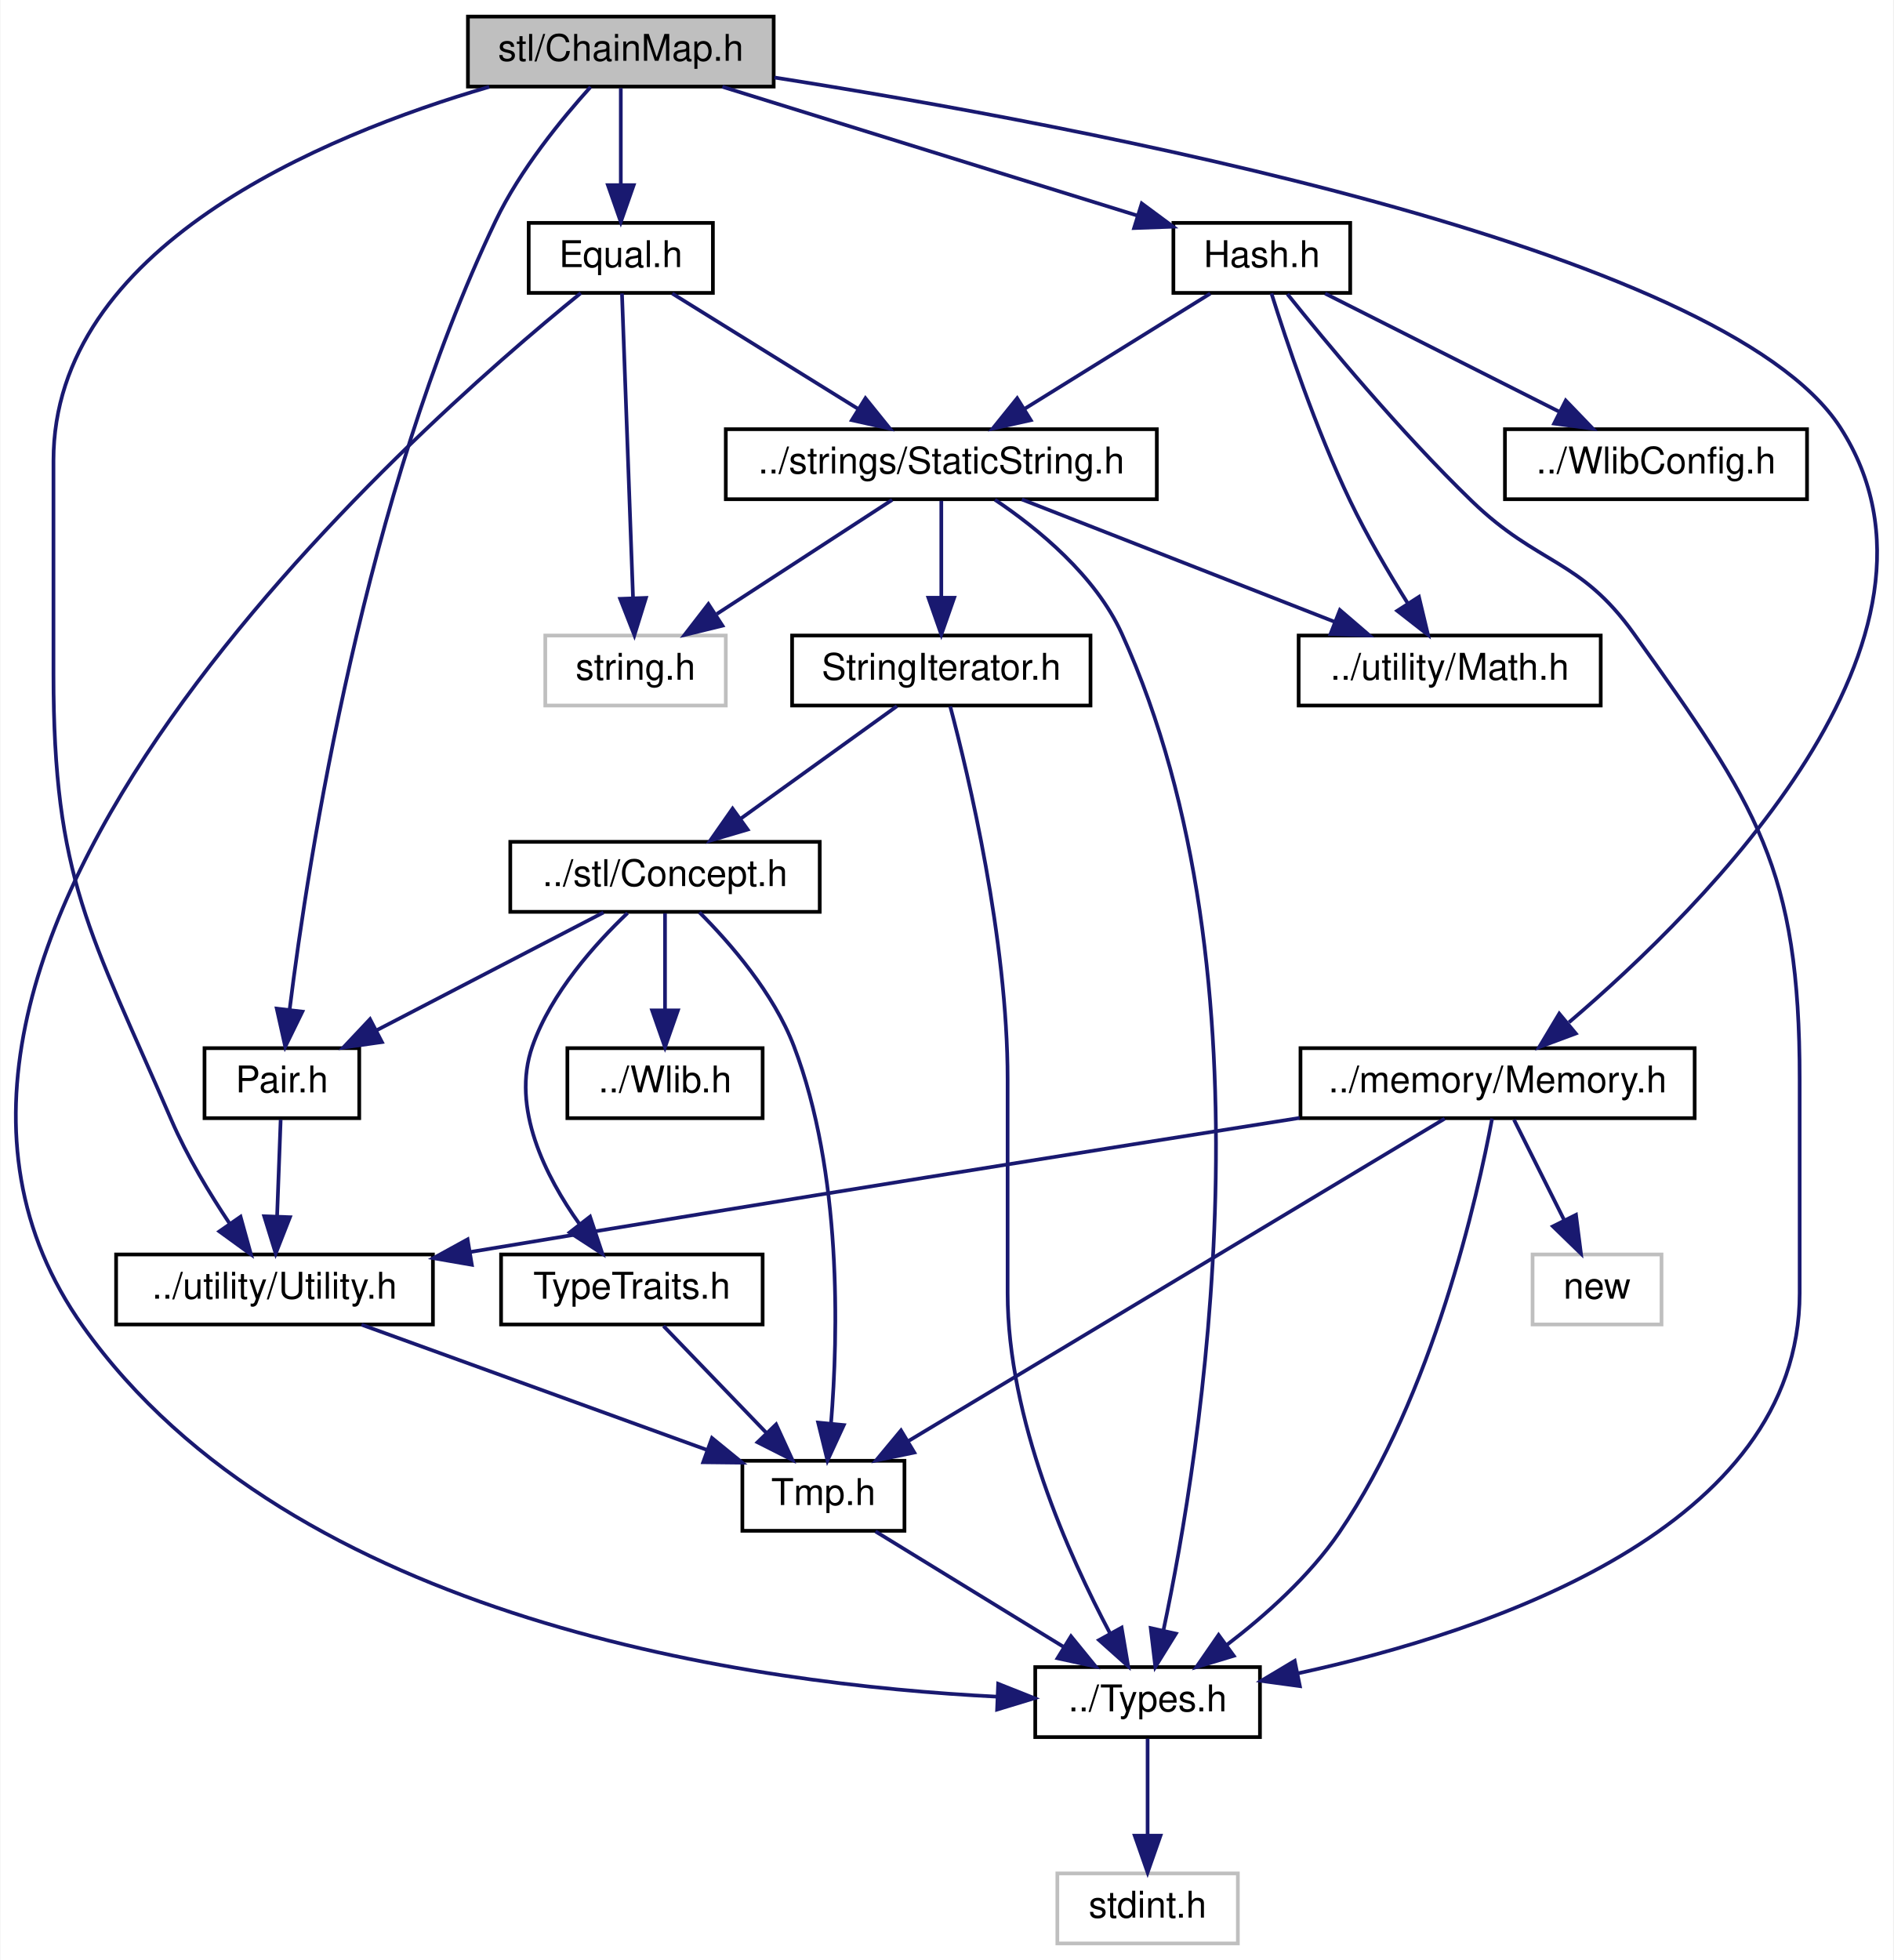
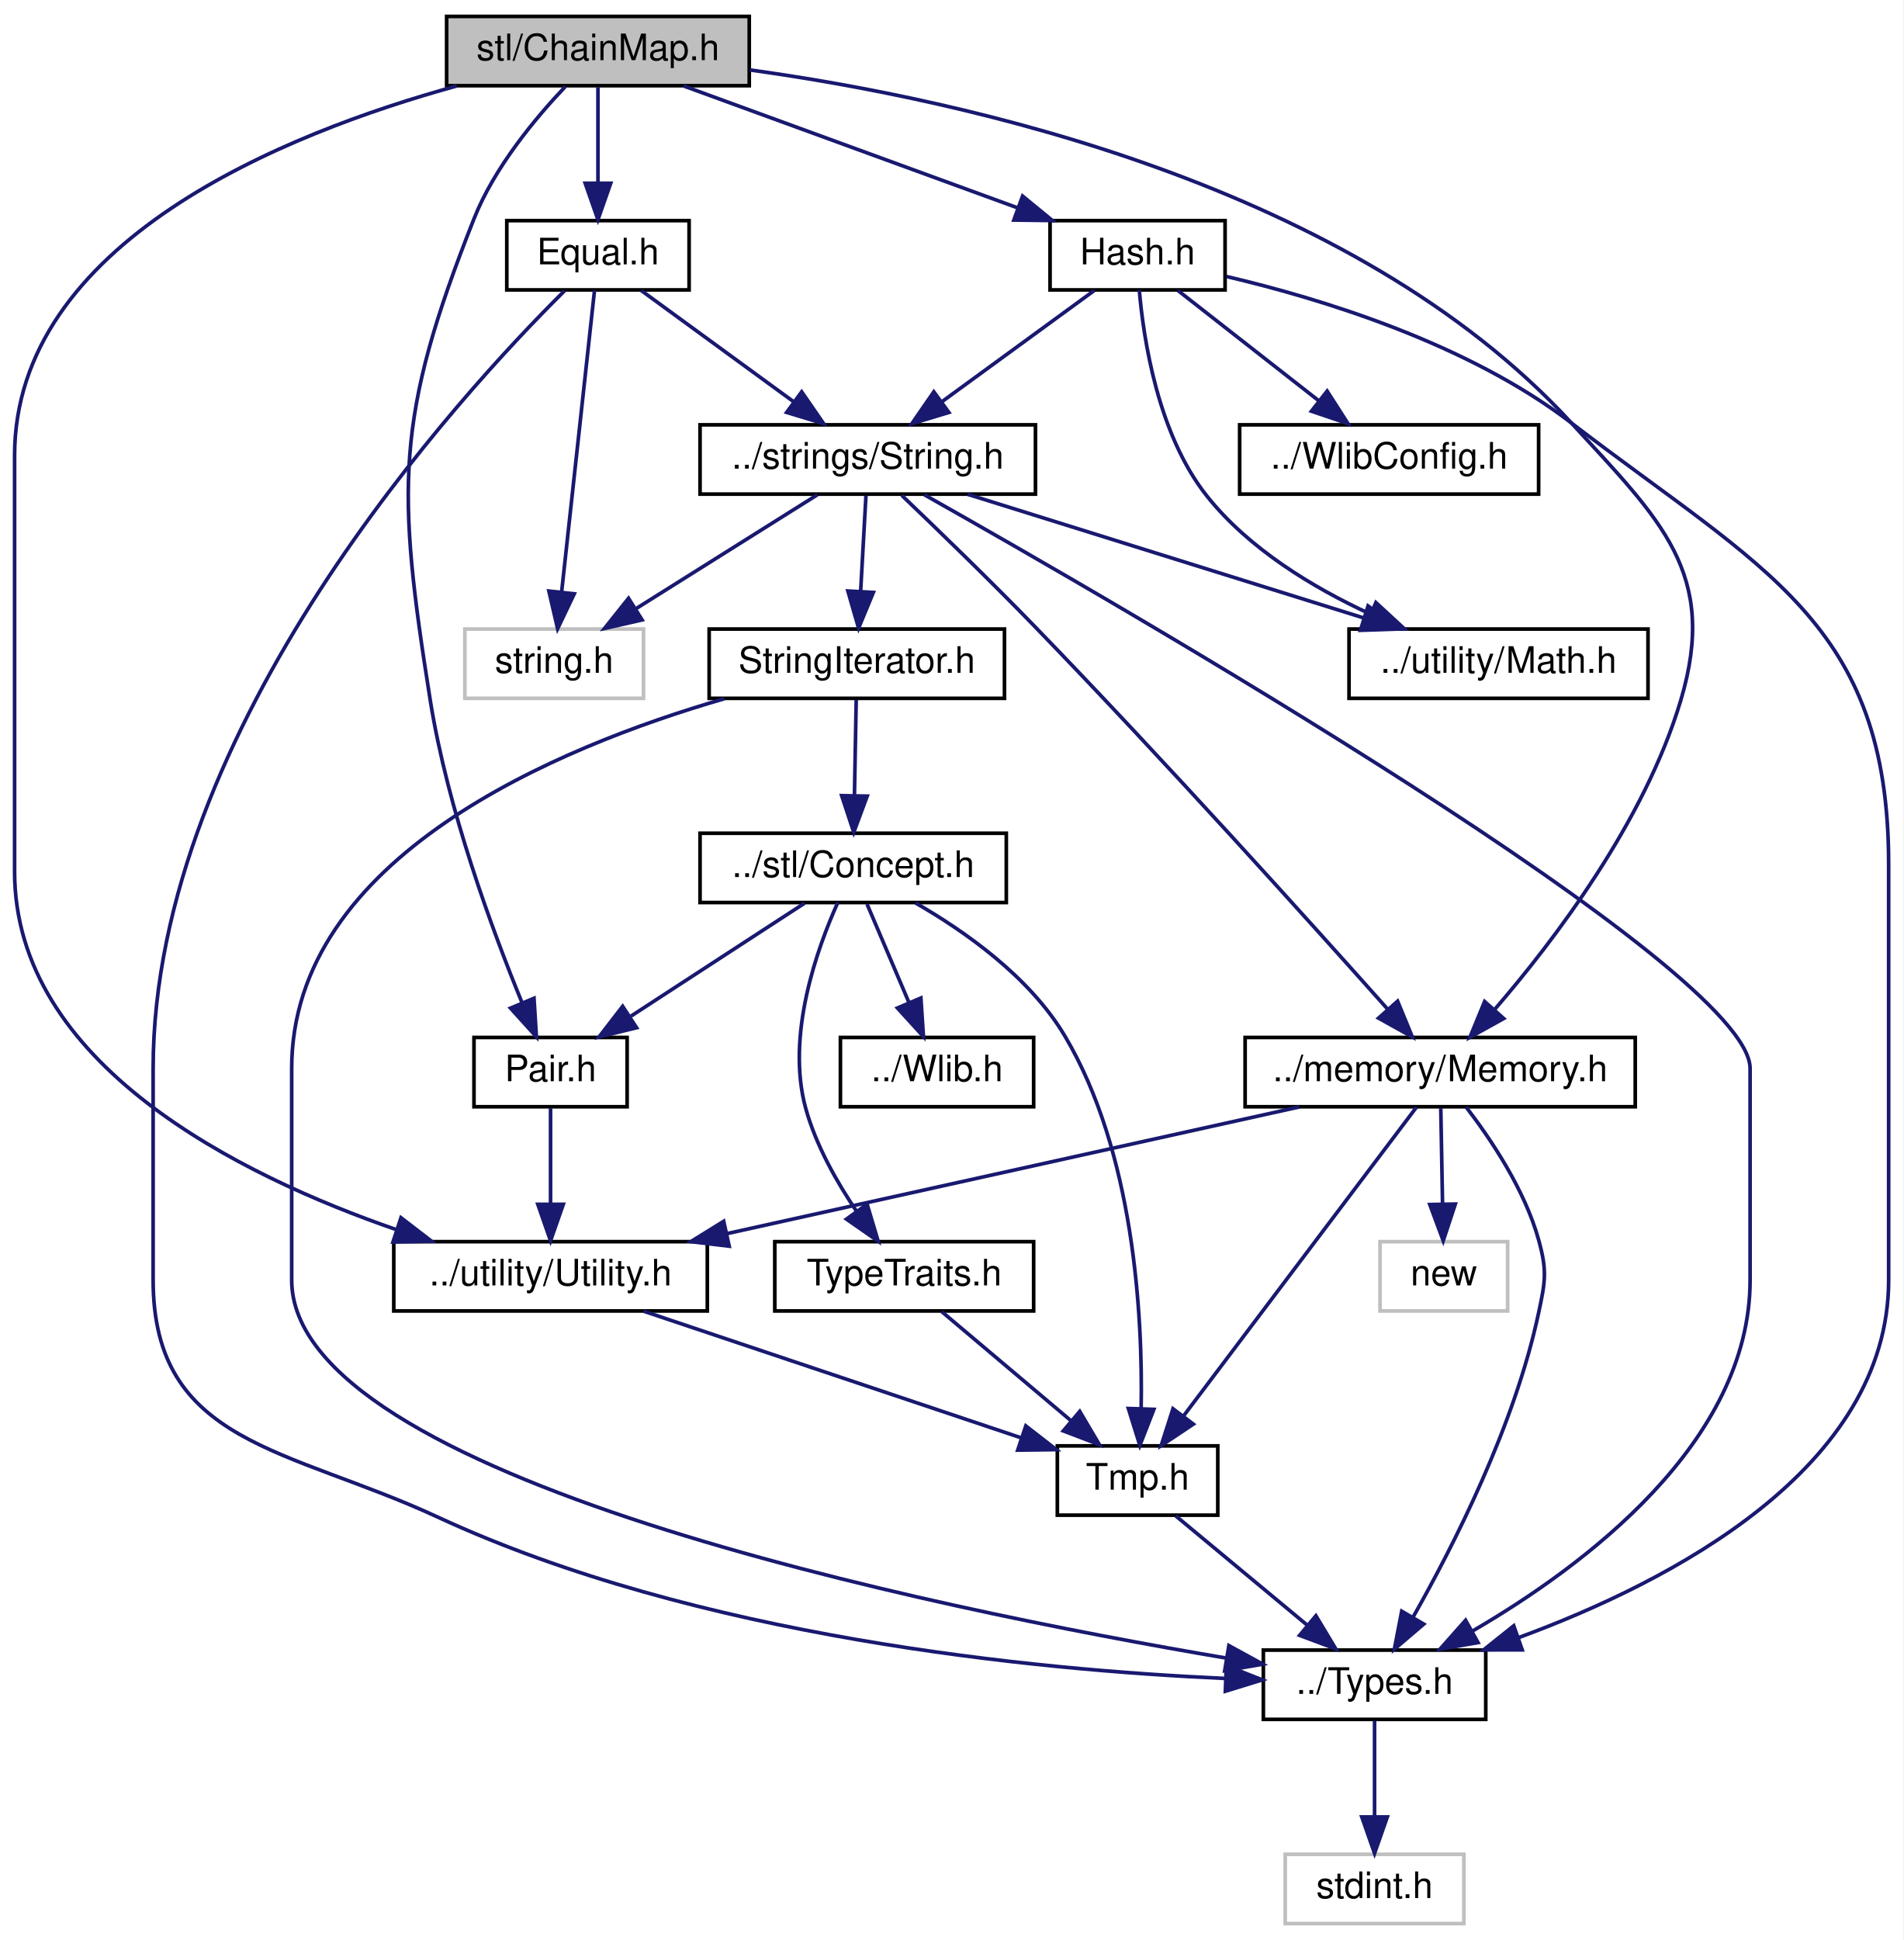
- <svg xmlns="http://www.w3.org/2000/svg" xmlns:xlink="http://www.w3.org/1999/xlink" width="514pt" height="532pt" viewBox="0.00 0.00 513.74 532.00">
+ <svg xmlns="http://www.w3.org/2000/svg" xmlns:xlink="http://www.w3.org/1999/xlink" width="522pt" height="532pt" viewBox="0.00 0.00 522.00 532.00">
  <g id="graph0" class="graph" transform="scale(1 1) rotate(0) translate(4 528)">
-     <polygon fill="white" stroke="none" points="-4,4 -4,-528 509.736,-528 509.736,4 -4,4" />
+     <polygon fill="white" stroke="none" points="-4,4 -4,-528 518,-528 518,4 -4,4" />
    <g id="node1" class="node">
-       <polygon fill="#bfbfbf" stroke="black" points="122.886,-504.5 122.886,-523.5 205.886,-523.5 205.886,-504.5 122.886,-504.5" />
-       <text text-anchor="middle" x="164.386" y="-511.5" font-family="Helvetica,sans-Serif" font-size="10.00">stl/ChainMap.h</text>
+       <polygon fill="#bfbfbf" stroke="black" points="118.5,-504.5 118.5,-523.5 201.5,-523.5 201.5,-504.5 118.5,-504.5" />
+       <text text-anchor="middle" x="160" y="-511.5" font-family="Helvetica,sans-Serif" font-size="10.00">stl/ChainMap.h</text>
    </g>
    <g id="node2" class="node">
      <g id="a_node2">
        <a xlink:href="../../d2/dc2/_equal_8h.html" target="_top" xlink:title="Equal.h">
-           <polygon fill="white" stroke="black" points="139.386,-448.5 139.386,-467.5 189.386,-467.5 189.386,-448.5 139.386,-448.5" />
-           <text text-anchor="middle" x="164.386" y="-455.5" font-family="Helvetica,sans-Serif" font-size="10.00">Equal.h</text>
+           <polygon fill="white" stroke="black" points="135,-448.5 135,-467.5 185,-467.5 185,-448.5 135,-448.5" />
+           <text text-anchor="middle" x="160" y="-455.5" font-family="Helvetica,sans-Serif" font-size="10.00">Equal.h</text>
        </a>
      </g>
    </g>
    <g id="edge1" class="edge">
-       <path fill="none" stroke="midnightblue" d="M164.386,-504.083C164.386,-497.006 164.386,-486.861 164.386,-477.986" />
-       <polygon fill="midnightblue" stroke="midnightblue" points="167.886,-477.751 164.386,-467.751 160.886,-477.751 167.886,-477.751" />
+       <path fill="none" stroke="midnightblue" d="M160,-504.083C160,-497.006 160,-486.861 160,-477.986" />
+       <polygon fill="midnightblue" stroke="midnightblue" points="163.5,-477.751 160,-467.751 156.5,-477.751 163.5,-477.751" />
    </g>
    <g id="node9" class="node">
      <g id="a_node9">
        <a xlink:href="../../d4/dda/_pair_8h.html" target="_top" xlink:title="Implementation of a 2-element tuple. ">
-           <polygon fill="white" stroke="black" points="51.386,-224.5 51.386,-243.5 93.386,-243.5 93.386,-224.5 51.386,-224.5" />
-           <text text-anchor="middle" x="72.386" y="-231.5" font-family="Helvetica,sans-Serif" font-size="10.00">Pair.h</text>
-         </a>
-       </g>
-     </g>
-     <g id="edge25" class="edge">
-       <path fill="none" stroke="midnightblue" d="M156.184,-504.403C148.442,-495.83 137.053,-481.961 130.386,-468 94.832,-393.546 79.585,-294.941 74.497,-254.036" />
-       <polygon fill="midnightblue" stroke="midnightblue" points="77.948,-253.413 73.3,-243.892 70.996,-254.233 77.948,-253.413" />
+           <polygon fill="white" stroke="black" points="126,-224.5 126,-243.5 168,-243.5 168,-224.5 126,-224.5" />
+           <text text-anchor="middle" x="147" y="-231.5" font-family="Helvetica,sans-Serif" font-size="10.00">Pair.h</text>
+         </a>
+       </g>
+     </g>
+     <g id="edge30" class="edge">
+       <path fill="none" stroke="midnightblue" d="M151.063,-504.267C143.017,-495.806 131.622,-482.203 126,-468 104.32,-413.226 104.737,-394.176 114,-336 118.77,-306.042 131.029,-272.896 139.187,-253.02" />
+       <polygon fill="midnightblue" stroke="midnightblue" points="142.463,-254.258 143.121,-243.684 136.012,-251.54 142.463,-254.258" />
    </g>
    <g id="node10" class="node">
      <g id="a_node10">
        <a xlink:href="../../db/d2a/_utility_8h.html" target="_top" xlink:title="Various helper functions. ">
-           <polygon fill="white" stroke="black" points="27.386,-168.5 27.386,-187.5 113.386,-187.5 113.386,-168.5 27.386,-168.5" />
-           <text text-anchor="middle" x="70.386" y="-175.5" font-family="Helvetica,sans-Serif" font-size="10.00">../utility/Utility.h</text>
-         </a>
-       </g>
-     </g>
-     <g id="edge31" class="edge">
-       <path fill="none" stroke="midnightblue" d="M128.668,-504.429C83.175,-491.134 10.386,-460.827 10.386,-403 10.386,-403 10.386,-403 10.386,-345 10.386,-289.373 20.337,-275.07 42.386,-224 46.626,-214.18 52.789,-203.999 58.255,-195.81" />
-       <polygon fill="midnightblue" stroke="midnightblue" points="61.169,-197.749 63.989,-187.536 55.416,-193.761 61.169,-197.749" />
+           <polygon fill="white" stroke="black" points="104,-168.5 104,-187.5 190,-187.5 190,-168.5 104,-168.5" />
+           <text text-anchor="middle" x="147" y="-175.5" font-family="Helvetica,sans-Serif" font-size="10.00">../utility/Utility.h</text>
+         </a>
+       </g>
+     </g>
+     <g id="edge32" class="edge">
+       <path fill="none" stroke="midnightblue" d="M121.268,-504.426C73.916,-491.392 0,-461.654 0,-403 0,-403 0,-403 0,-289 0,-236.252 61.426,-205.734 104.863,-190.748" />
+       <polygon fill="midnightblue" stroke="midnightblue" points="105.975,-194.067 114.376,-187.611 103.783,-187.419 105.975,-194.067" />
    </g>
    <g id="node15" class="node">
      <g id="a_node15">
-         <a xlink:href="../../d2/dad/_hash_8h.html" target="_top" xlink:title="Hash.h">
-           <polygon fill="white" stroke="black" points="314.386,-448.5 314.386,-467.5 362.386,-467.5 362.386,-448.5 314.386,-448.5" />
-           <text text-anchor="middle" x="338.386" y="-455.5" font-family="Helvetica,sans-Serif" font-size="10.00">Hash.h</text>
-         </a>
-       </g>
-     </g>
-     <g id="edge20" class="edge">
-       <path fill="none" stroke="midnightblue" d="M191.957,-504.444C222.526,-494.957 271.845,-479.651 304.683,-469.46" />
-       <polygon fill="midnightblue" stroke="midnightblue" points="305.793,-472.78 314.307,-466.473 303.718,-466.094 305.793,-472.78" />
+         <a xlink:href="../../d3/de6/_memory_8h.html" target="_top" xlink:title="Memory is a class that provides dynamic fixed size memory. ">
+           <polygon fill="white" stroke="black" points="337.5,-224.5 337.5,-243.5 444.5,-243.5 444.5,-224.5 337.5,-224.5" />
+           <text text-anchor="middle" x="391" y="-231.5" font-family="Helvetica,sans-Serif" font-size="10.00">../memory/Memory.h</text>
+         </a>
+       </g>
+     </g>
+     <g id="edge31" class="edge">
+       <path fill="none" stroke="midnightblue" d="M201.652,-508.821C260.371,-500.691 367.005,-477.349 427,-412 451.559,-385.25 467.363,-370.804 457,-336 447.047,-302.574 422.122,-269.904 405.911,-251.146" />
+       <polygon fill="midnightblue" stroke="midnightblue" points="408.421,-248.702 399.161,-243.554 403.189,-253.353 408.421,-248.702" />
    </g>
    <g id="node17" class="node">
      <g id="a_node17">
-         <a xlink:href="../../d3/de6/_memory_8h.html" target="_top" xlink:title="Memory is a class that provides dynamic fixed size memory. ">
-           <polygon fill="white" stroke="black" points="348.886,-224.5 348.886,-243.5 455.886,-243.5 455.886,-224.5 348.886,-224.5" />
-           <text text-anchor="middle" x="402.386" y="-231.5" font-family="Helvetica,sans-Serif" font-size="10.00">../memory/Memory.h</text>
-         </a>
-       </g>
-     </g>
-     <g id="edge26" class="edge">
-       <path fill="none" stroke="midnightblue" d="M206.084,-506.961C287.743,-494.139 463.572,-461.276 495.386,-412 532.166,-355.034 458.668,-281.947 421.772,-250.509" />
-       <polygon fill="midnightblue" stroke="midnightblue" points="423.607,-247.483 413.68,-243.781 419.131,-252.865 423.607,-247.483" />
+         <a xlink:href="../../d2/dad/_hash_8h.html" target="_top" xlink:title="Hash.h">
+           <polygon fill="white" stroke="black" points="284,-448.5 284,-467.5 332,-467.5 332,-448.5 284,-448.5" />
+           <text text-anchor="middle" x="308" y="-455.5" font-family="Helvetica,sans-Serif" font-size="10.00">Hash.h</text>
+         </a>
+       </g>
+     </g>
+     <g id="edge25" class="edge">
+       <path fill="none" stroke="midnightblue" d="M183.451,-504.444C208.133,-495.438 247.185,-481.189 274.977,-471.049" />
+       <polygon fill="midnightblue" stroke="midnightblue" points="276.464,-474.232 284.659,-467.516 274.065,-467.656 276.464,-474.232" />
    </g>
    <g id="node3" class="node">
-       <polygon fill="white" stroke="#bfbfbf" points="143.886,-336.5 143.886,-355.5 192.886,-355.5 192.886,-336.5 143.886,-336.5" />
-       <text text-anchor="middle" x="168.386" y="-343.5" font-family="Helvetica,sans-Serif" font-size="10.00">string.h</text>
+       <polygon fill="white" stroke="#bfbfbf" points="123.5,-336.5 123.5,-355.5 172.5,-355.5 172.5,-336.5 123.5,-336.5" />
+       <text text-anchor="middle" x="148" y="-343.5" font-family="Helvetica,sans-Serif" font-size="10.00">string.h</text>
    </g>
    <g id="edge2" class="edge">
-       <path fill="none" stroke="midnightblue" d="M164.7,-448.368C165.346,-430.617 166.835,-389.666 167.71,-365.597" />
-       <polygon fill="midnightblue" stroke="midnightblue" points="171.208,-365.712 168.074,-355.591 164.213,-365.458 171.208,-365.712" />
+       <path fill="none" stroke="midnightblue" d="M159.058,-448.368C157.122,-430.617 152.655,-389.666 150.029,-365.597" />
+       <polygon fill="midnightblue" stroke="midnightblue" points="153.501,-365.153 148.937,-355.591 146.542,-365.912 153.501,-365.153" />
    </g>
    <g id="node4" class="node">
      <g id="a_node4">
        <a xlink:href="../../d0/db6/_types_8h.html" target="_top" xlink:title="type definition of all the string types we will be using ">
-           <polygon fill="white" stroke="black" points="276.886,-56.5 276.886,-75.5 337.886,-75.5 337.886,-56.5 276.886,-56.5" />
-           <text text-anchor="middle" x="307.386" y="-63.5" font-family="Helvetica,sans-Serif" font-size="10.00">../Types.h</text>
+           <polygon fill="white" stroke="black" points="342.5,-56.5 342.5,-75.5 403.5,-75.5 403.5,-56.5 342.5,-56.5" />
+           <text text-anchor="middle" x="373" y="-63.5" font-family="Helvetica,sans-Serif" font-size="10.00">../Types.h</text>
        </a>
      </g>
    </g>
    <g id="edge3" class="edge">
-       <path fill="none" stroke="midnightblue" d="M153.522,-448.446C108.993,-412.363 -53.847,-269.762 18.386,-168 75.359,-87.737 201.14,-70.745 266.362,-67.485" />
-       <polygon fill="midnightblue" stroke="midnightblue" points="266.823,-70.969 276.67,-67.06 266.534,-63.975 266.823,-70.969" />
+       <path fill="none" stroke="midnightblue" d="M150.83,-448.242C122.458,-420.154 38,-328.673 38,-235 38,-235 38,-235 38,-177 38,-131.874 75.058,-130.977 116,-112 187.129,-79.031 279.55,-70.072 331.962,-67.728" />
+       <polygon fill="midnightblue" stroke="midnightblue" points="332.347,-71.216 342.205,-67.332 332.077,-64.221 332.347,-71.216" />
    </g>
    <g id="node6" class="node">
      <g id="a_node6">
-         <a xlink:href="../../d8/d65/_static_string_8h.html" target="_top" xlink:title="StaticString provides a String that is on stack and is of fixed size. ">
-           <polygon fill="white" stroke="black" points="192.886,-392.5 192.886,-411.5 309.886,-411.5 309.886,-392.5 192.886,-392.5" />
-           <text text-anchor="middle" x="251.386" y="-399.5" font-family="Helvetica,sans-Serif" font-size="10.00">../strings/StaticString.h</text>
+         <a xlink:href="../../db/db5/_string_8h.html" target="_top" xlink:title="../strings/String.h">
+           <polygon fill="white" stroke="black" points="188,-392.5 188,-411.5 280,-411.5 280,-392.5 188,-392.5" />
+           <text text-anchor="middle" x="234" y="-399.5" font-family="Helvetica,sans-Serif" font-size="10.00">../strings/String.h</text>
        </a>
      </g>
    </g>
    <g id="edge5" class="edge">
-       <path fill="none" stroke="midnightblue" d="M178.364,-448.324C191.936,-439.9 212.766,-426.971 228.711,-417.074" />
-       <polygon fill="midnightblue" stroke="midnightblue" points="230.792,-419.902 237.443,-411.655 227.101,-413.954 230.792,-419.902" />
+       <path fill="none" stroke="midnightblue" d="M171.889,-448.324C183.15,-440.107 200.287,-427.602 213.709,-417.807" />
+       <polygon fill="midnightblue" stroke="midnightblue" points="215.88,-420.556 221.894,-411.834 211.753,-414.901 215.88,-420.556" />
    </g>
    <g id="node5" class="node">
-       <polygon fill="white" stroke="#bfbfbf" points="282.886,-0.5 282.886,-19.5 331.886,-19.5 331.886,-0.5 282.886,-0.5" />
-       <text text-anchor="middle" x="307.386" y="-7.5" font-family="Helvetica,sans-Serif" font-size="10.00">stdint.h</text>
+       <polygon fill="white" stroke="#bfbfbf" points="348.5,-0.5 348.5,-19.5 397.5,-19.5 397.5,-0.5 348.5,-0.5" />
+       <text text-anchor="middle" x="373" y="-7.5" font-family="Helvetica,sans-Serif" font-size="10.00">stdint.h</text>
    </g>
    <g id="edge4" class="edge">
-       <path fill="none" stroke="midnightblue" d="M307.386,-56.083C307.386,-49.006 307.386,-38.861 307.386,-29.986" />
-       <polygon fill="midnightblue" stroke="midnightblue" points="310.886,-29.751 307.386,-19.751 303.886,-29.751 310.886,-29.751" />
+       <path fill="none" stroke="midnightblue" d="M373,-56.083C373,-49.006 373,-38.861 373,-29.986" />
+       <polygon fill="midnightblue" stroke="midnightblue" points="376.5,-29.751 373,-19.751 369.5,-29.751 376.5,-29.751" />
    </g>
    <g id="edge6" class="edge">
-       <path fill="none" stroke="midnightblue" d="M238.051,-392.324C225.224,-383.979 205.601,-371.212 190.446,-361.352" />
-       <polygon fill="midnightblue" stroke="midnightblue" points="191.979,-358.174 181.689,-355.655 188.162,-364.042 191.979,-358.174" />
+       <path fill="none" stroke="midnightblue" d="M220.183,-392.324C206.767,-383.9 186.176,-370.971 170.414,-361.074" />
+       <polygon fill="midnightblue" stroke="midnightblue" points="172.113,-358.008 161.783,-355.655 168.391,-363.936 172.113,-358.008" />
    </g>
    <g id="edge18" class="edge">
-       <path fill="none" stroke="midnightblue" d="M265.949,-392.358C277.634,-384.514 293.226,-371.776 300.386,-356 342.927,-262.271 321.799,-133.237 311.713,-85.622" />
-       <polygon fill="midnightblue" stroke="midnightblue" points="315.066,-84.576 309.485,-75.57 308.232,-86.091 315.066,-84.576" />
+       <path fill="none" stroke="midnightblue" d="M249.506,-392.333C302.918,-362.235 476,-262.576 476,-235 476,-235 476,-235 476,-177 476,-132.426 430.379,-98.46 399.86,-80.726" />
+       <polygon fill="midnightblue" stroke="midnightblue" points="401.379,-77.566 390.941,-75.749 397.969,-83.678 401.379,-77.566" />
    </g>
    <g id="node7" class="node">
      <g id="a_node7">
        <a xlink:href="../../de/d0b/_string_iterator_8h.html" target="_top" xlink:title="StringIterator.h">
-           <polygon fill="white" stroke="black" points="210.886,-336.5 210.886,-355.5 291.886,-355.5 291.886,-336.5 210.886,-336.5" />
-           <text text-anchor="middle" x="251.386" y="-343.5" font-family="Helvetica,sans-Serif" font-size="10.00">StringIterator.h</text>
+           <polygon fill="white" stroke="black" points="190.5,-336.5 190.5,-355.5 271.5,-355.5 271.5,-336.5 190.5,-336.5" />
+           <text text-anchor="middle" x="231" y="-343.5" font-family="Helvetica,sans-Serif" font-size="10.00">StringIterator.h</text>
        </a>
      </g>
    </g>
    <g id="edge7" class="edge">
-       <path fill="none" stroke="midnightblue" d="M251.386,-392.083C251.386,-385.006 251.386,-374.861 251.386,-365.986" />
-       <polygon fill="midnightblue" stroke="midnightblue" points="254.886,-365.751 251.386,-355.751 247.886,-365.751 254.886,-365.751" />
+       <path fill="none" stroke="midnightblue" d="M233.505,-392.083C233.111,-385.006 232.548,-374.861 232.055,-365.986" />
+       <polygon fill="midnightblue" stroke="midnightblue" points="235.536,-365.542 231.486,-355.751 228.546,-365.93 235.536,-365.542" />
    </g>
    <g id="node14" class="node">
      <g id="a_node14">
        <a xlink:href="../../da/db8/_math_8h.html" target="_top" xlink:title="../utility/Math.h">
-           <polygon fill="white" stroke="black" points="348.386,-336.5 348.386,-355.5 430.386,-355.5 430.386,-336.5 348.386,-336.5" />
-           <text text-anchor="middle" x="389.386" y="-343.5" font-family="Helvetica,sans-Serif" font-size="10.00">../utility/Math.h</text>
+           <polygon fill="white" stroke="black" points="366,-336.5 366,-355.5 448,-355.5 448,-336.5 366,-336.5" />
+           <text text-anchor="middle" x="407" y="-343.5" font-family="Helvetica,sans-Serif" font-size="10.00">../utility/Math.h</text>
        </a>
      </g>
    </g>
    <g id="edge19" class="edge">
-       <path fill="none" stroke="midnightblue" d="M273.253,-392.444C296.166,-383.478 332.362,-369.314 358.253,-359.183" />
-       <polygon fill="midnightblue" stroke="midnightblue" points="359.585,-362.42 367.622,-355.516 357.034,-355.901 359.585,-362.42" />
+       <path fill="none" stroke="midnightblue" d="M261.412,-392.444C290.769,-383.28 337.519,-368.688 370.096,-358.519" />
+       <polygon fill="midnightblue" stroke="midnightblue" points="371.213,-361.837 379.716,-355.516 369.127,-355.155 371.213,-361.837" />
+     </g>
+     <g id="edge20" class="edge">
+       <path fill="none" stroke="midnightblue" d="M243.309,-392.179C252.705,-383.209 267.565,-368.841 280,-356 315.502,-319.34 355.63,-274.783 376.555,-251.3" />
+       <polygon fill="midnightblue" stroke="midnightblue" points="379.322,-253.455 383.351,-243.656 374.091,-248.804 379.322,-253.455" />
    </g>
    <g id="edge8" class="edge">
-       <path fill="none" stroke="midnightblue" d="M253.814,-336.24C258.727,-317.711 269.386,-273.122 269.386,-235 269.386,-235 269.386,-235 269.386,-177 269.386,-142.813 285.987,-105.764 297.244,-84.571" />
-       <polygon fill="midnightblue" stroke="midnightblue" points="300.334,-86.215 302.103,-75.769 294.205,-82.832 300.334,-86.215" />
+       <path fill="none" stroke="midnightblue" d="M194.659,-336.389C148.846,-323.118 76,-292.911 76,-235 76,-235 76,-235 76,-177 76,-122.952 251.149,-87.045 332.44,-73.29" />
+       <polygon fill="midnightblue" stroke="midnightblue" points="333.043,-76.738 342.334,-71.647 331.896,-69.833 333.043,-76.738" />
    </g>
    <g id="node8" class="node">
      <g id="a_node8">
        <a xlink:href="../../d8/dd7/_concept_8h.html" target="_top" xlink:title="Concept definitions. ">
-           <polygon fill="white" stroke="black" points="134.386,-280.5 134.386,-299.5 218.386,-299.5 218.386,-280.5 134.386,-280.5" />
-           <text text-anchor="middle" x="176.386" y="-287.5" font-family="Helvetica,sans-Serif" font-size="10.00">../stl/Concept.h</text>
+           <polygon fill="white" stroke="black" points="188,-280.5 188,-299.5 272,-299.5 272,-280.5 188,-280.5" />
+           <text text-anchor="middle" x="230" y="-287.5" font-family="Helvetica,sans-Serif" font-size="10.00">../stl/Concept.h</text>
        </a>
      </g>
    </g>
    <g id="edge9" class="edge">
-       <path fill="none" stroke="midnightblue" d="M239.336,-336.324C227.923,-328.107 210.555,-315.602 196.951,-305.807" />
-       <polygon fill="midnightblue" stroke="midnightblue" points="198.816,-302.837 188.656,-299.834 194.726,-308.517 198.816,-302.837" />
+       <path fill="none" stroke="midnightblue" d="M230.835,-336.083C230.704,-329.006 230.516,-318.861 230.352,-309.986" />
+       <polygon fill="midnightblue" stroke="midnightblue" points="233.847,-309.685 230.162,-299.751 226.848,-309.814 233.847,-309.685" />
    </g>
    <g id="edge10" class="edge">
-       <path fill="none" stroke="midnightblue" d="M159.677,-280.324C143.074,-271.703 117.384,-258.364 98.166,-248.386" />
-       <polygon fill="midnightblue" stroke="midnightblue" points="99.542,-245.156 89.054,-243.655 96.316,-251.369 99.542,-245.156" />
+       <path fill="none" stroke="midnightblue" d="M216.665,-280.324C203.838,-271.979 184.215,-259.212 169.06,-249.352" />
+       <polygon fill="midnightblue" stroke="midnightblue" points="170.593,-246.174 160.302,-243.655 166.776,-252.042 170.593,-246.174" />
    </g>
    <g id="node11" class="node">
      <g id="a_node11">
        <a xlink:href="../../d2/d37/_tmp_8h.html" target="_top" xlink:title="Template helper types, structs, and metafunctions. ">
-           <polygon fill="white" stroke="black" points="197.386,-112.5 197.386,-131.5 241.386,-131.5 241.386,-112.5 197.386,-112.5" />
-           <text text-anchor="middle" x="219.386" y="-119.5" font-family="Helvetica,sans-Serif" font-size="10.00">Tmp.h</text>
+           <polygon fill="white" stroke="black" points="286,-112.5 286,-131.5 330,-131.5 330,-112.5 286,-112.5" />
+           <text text-anchor="middle" x="308" y="-119.5" font-family="Helvetica,sans-Serif" font-size="10.00">Tmp.h</text>
        </a>
      </g>
    </g>
    <g id="edge17" class="edge">
-       <path fill="none" stroke="midnightblue" d="M185.723,-280.371C194.1,-271.984 205.896,-258.431 211.386,-244 224.44,-209.687 223.422,-165.976 221.446,-141.591" />
-       <polygon fill="midnightblue" stroke="midnightblue" points="224.924,-141.196 220.487,-131.575 217.956,-141.863 224.924,-141.196" />
+       <path fill="none" stroke="midnightblue" d="M247.103,-280.382C260.468,-272.712 278.345,-260.204 288,-244 307.1,-211.946 309.422,-167.075 308.987,-141.956" />
+       <polygon fill="midnightblue" stroke="midnightblue" points="312.474,-141.509 308.628,-131.637 305.478,-141.753 312.474,-141.509" />
    </g>
    <g id="node12" class="node">
      <g id="a_node12">
        <a xlink:href="../../d4/dd5/_type_traits_8h.html" target="_top" xlink:title="Metafunctions for types. ">
-           <polygon fill="white" stroke="black" points="131.886,-168.5 131.886,-187.5 202.886,-187.5 202.886,-168.5 131.886,-168.5" />
-           <text text-anchor="middle" x="167.386" y="-175.5" font-family="Helvetica,sans-Serif" font-size="10.00">TypeTraits.h</text>
+           <polygon fill="white" stroke="black" points="208.5,-168.5 208.5,-187.5 279.5,-187.5 279.5,-168.5 208.5,-168.5" />
+           <text text-anchor="middle" x="244" y="-175.5" font-family="Helvetica,sans-Serif" font-size="10.00">TypeTraits.h</text>
        </a>
      </g>
    </g>
    <g id="edge14" class="edge">
-       <path fill="none" stroke="midnightblue" d="M166.224,-280.185C157.478,-271.87 145.486,-258.539 140.386,-244 134.537,-227.324 143.914,-208.744 153.18,-195.735" />
-       <polygon fill="midnightblue" stroke="midnightblue" points="156.038,-197.76 159.389,-187.709 150.501,-193.477 156.038,-197.76" />
+       <path fill="none" stroke="midnightblue" d="M225.781,-280.494C220.144,-267.988 211.471,-243.963 217,-224 219.792,-213.921 225.509,-203.832 230.967,-195.769" />
+       <polygon fill="midnightblue" stroke="midnightblue" points="233.825,-197.79 236.849,-187.636 228.153,-193.688 233.825,-197.79" />
    </g>
    <g id="node13" class="node">
      <g id="a_node13">
        <a xlink:href="../../d2/db4/_wlib_8h.html" target="_top" xlink:title="../Wlib.h">
-           <polygon fill="white" stroke="black" points="149.886,-224.5 149.886,-243.5 202.886,-243.5 202.886,-224.5 149.886,-224.5" />
-           <text text-anchor="middle" x="176.386" y="-231.5" font-family="Helvetica,sans-Serif" font-size="10.00">../Wlib.h</text>
+           <polygon fill="white" stroke="black" points="226.5,-224.5 226.5,-243.5 279.5,-243.5 279.5,-224.5 226.5,-224.5" />
+           <text text-anchor="middle" x="253" y="-231.5" font-family="Helvetica,sans-Serif" font-size="10.00">../Wlib.h</text>
        </a>
      </g>
    </g>
    <g id="edge16" class="edge">
-       <path fill="none" stroke="midnightblue" d="M176.386,-280.083C176.386,-273.006 176.386,-262.861 176.386,-253.986" />
-       <polygon fill="midnightblue" stroke="midnightblue" points="179.886,-253.751 176.386,-243.751 172.886,-253.751 179.886,-253.751" />
+       <path fill="none" stroke="midnightblue" d="M233.798,-280.083C236.913,-272.77 241.423,-262.181 245.289,-253.103" />
+       <polygon fill="midnightblue" stroke="midnightblue" points="248.574,-254.323 249.273,-243.751 242.134,-251.58 248.574,-254.323" />
    </g>
    <g id="edge11" class="edge">
-       <path fill="none" stroke="midnightblue" d="M72.056,-224.083C71.794,-217.006 71.418,-206.861 71.09,-197.986" />
-       <polygon fill="midnightblue" stroke="midnightblue" points="74.578,-197.615 70.71,-187.751 67.583,-197.874 74.578,-197.615" />
+       <path fill="none" stroke="midnightblue" d="M147,-224.083C147,-217.006 147,-206.861 147,-197.986" />
+       <polygon fill="midnightblue" stroke="midnightblue" points="150.5,-197.751 147,-187.751 143.5,-197.751 150.5,-197.751" />
    </g>
    <g id="edge12" class="edge">
-       <path fill="none" stroke="midnightblue" d="M93.996,-168.444C119.283,-159.279 159.553,-144.685 187.61,-134.516" />
-       <polygon fill="midnightblue" stroke="midnightblue" points="189.135,-137.686 197.344,-130.988 186.75,-131.105 189.135,-137.686" />
+       <path fill="none" stroke="midnightblue" d="M172.511,-168.444C200.552,-159.038 245.645,-143.914 276.026,-133.724" />
+       <polygon fill="midnightblue" stroke="midnightblue" points="277.351,-136.971 285.719,-130.473 275.125,-130.335 277.351,-136.971" />
    </g>
    <g id="edge13" class="edge">
-       <path fill="none" stroke="midnightblue" d="M233.525,-112.324C247.253,-103.9 268.323,-90.971 284.451,-81.074" />
-       <polygon fill="midnightblue" stroke="midnightblue" points="286.59,-83.868 293.283,-75.654 282.929,-77.902 286.59,-83.868" />
+       <path fill="none" stroke="midnightblue" d="M318.443,-112.324C328.146,-104.263 342.815,-92.076 354.5,-82.37" />
+       <polygon fill="midnightblue" stroke="midnightblue" points="356.911,-84.916 362.367,-75.834 352.438,-79.532 356.911,-84.916" />
    </g>
    <g id="edge15" class="edge">
-       <path fill="none" stroke="midnightblue" d="M175.973,-168.083C183.545,-160.22 194.764,-148.569 203.901,-139.081" />
-       <polygon fill="midnightblue" stroke="midnightblue" points="206.544,-141.382 210.959,-131.751 201.502,-136.527 206.544,-141.382" />
+       <path fill="none" stroke="midnightblue" d="M254.283,-168.324C263.836,-160.263 278.28,-148.077 289.784,-138.369" />
+       <polygon fill="midnightblue" stroke="midnightblue" points="292.144,-140.958 297.53,-131.834 287.63,-135.608 292.144,-140.958" />
+     </g>
+     <g id="edge22" class="edge">
+       <path fill="none" stroke="midnightblue" d="M398.151,-224.364C404.773,-215.763 414.157,-201.873 418,-188 420.373,-179.434 419.849,-176.694 418,-168 411.406,-136.999 394.6,-103.975 383.497,-84.432" />
+       <polygon fill="midnightblue" stroke="midnightblue" points="386.497,-82.629 378.434,-75.756 380.451,-86.157 386.497,-82.629" />
    </g>
    <g id="edge21" class="edge">
-       <path fill="none" stroke="midnightblue" d="M345.338,-448.179C355.671,-435.282 375.959,-410.774 395.386,-392 413.555,-374.442 424.694,-376.556 439.386,-356 472.75,-309.321 484.386,-292.376 484.386,-235 484.386,-235 484.386,-235 484.386,-177 484.386,-113.233 400.488,-85.13 348.216,-73.809" />
-       <polygon fill="midnightblue" stroke="midnightblue" points="348.716,-70.339 338.217,-71.763 347.313,-77.197 348.716,-70.339" />
+       <path fill="none" stroke="midnightblue" d="M352.337,-224.444C309.862,-215.043 241.569,-199.929 195.526,-189.739" />
+       <polygon fill="midnightblue" stroke="midnightblue" points="196.002,-186.26 185.482,-187.516 194.489,-193.095 196.002,-186.26" />
+     </g>
+     <g id="edge23" class="edge">
+       <path fill="none" stroke="midnightblue" d="M384.487,-224.368C370.729,-206.135 338.503,-163.426 320.582,-139.675" />
+       <polygon fill="midnightblue" stroke="midnightblue" points="323.3,-137.466 314.483,-131.591 317.712,-141.682 323.3,-137.466" />
+     </g>
+     <g id="node16" class="node">
+       <polygon fill="white" stroke="#bfbfbf" points="374.5,-168.5 374.5,-187.5 409.5,-187.5 409.5,-168.5 374.5,-168.5" />
+       <text text-anchor="middle" x="392" y="-175.5" font-family="Helvetica,sans-Serif" font-size="10.00">new</text>
    </g>
    <g id="edge24" class="edge">
-       <path fill="none" stroke="midnightblue" d="M324.408,-448.324C310.837,-439.9 290.006,-426.971 274.061,-417.074" />
-       <polygon fill="midnightblue" stroke="midnightblue" points="275.672,-413.954 265.33,-411.655 271.98,-419.902 275.672,-413.954" />
-     </g>
-     <g id="edge23" class="edge">
-       <path fill="none" stroke="midnightblue" d="M341.001,-448.378C344.963,-435.728 353.025,-411.525 362.386,-392 366.916,-382.552 372.824,-372.512 377.959,-364.318" />
-       <polygon fill="midnightblue" stroke="midnightblue" points="381.04,-365.998 383.502,-355.693 375.151,-362.213 381.04,-365.998" />
-     </g>
-     <g id="node16" class="node">
-       <g id="a_node16">
+       <path fill="none" stroke="midnightblue" d="M391.165,-224.083C391.296,-217.006 391.484,-206.861 391.648,-197.986" />
+       <polygon fill="midnightblue" stroke="midnightblue" points="395.152,-197.814 391.838,-187.751 388.153,-197.685 395.152,-197.814" />
+     </g>
+     <g id="edge26" class="edge">
+       <path fill="none" stroke="midnightblue" d="M332.395,-452.176C358.003,-446.167 398.437,-433.916 427,-412 479.549,-371.679 514,-357.236 514,-291 514,-291 514,-291 514,-177 514,-125.263 454.255,-94.272 412.546,-78.94" />
+       <polygon fill="midnightblue" stroke="midnightblue" points="413.497,-75.564 402.902,-75.552 411.177,-82.169 413.497,-75.564" />
+     </g>
+     <g id="edge29" class="edge">
+       <path fill="none" stroke="midnightblue" d="M296.111,-448.324C284.85,-440.107 267.713,-427.602 254.291,-417.807" />
+       <polygon fill="midnightblue" stroke="midnightblue" points="256.247,-414.901 246.106,-411.834 252.12,-420.556 256.247,-414.901" />
+     </g>
+     <g id="edge28" class="edge">
+       <path fill="none" stroke="midnightblue" d="M308.47,-448.487C309.615,-435.106 313.543,-408.937 327,-392 338.493,-377.535 355.984,-366.942 371.683,-359.681" />
+       <polygon fill="midnightblue" stroke="midnightblue" points="373.367,-362.767 381.157,-355.586 370.589,-356.341 373.367,-362.767" />
+     </g>
+     <g id="node18" class="node">
+       <g id="a_node18">
        <a xlink:href="../../d2/ddf/_wlib_config_8h.html" target="_top" xlink:title="Some basic definitions for compilers. ">
-           <polygon fill="white" stroke="black" points="404.386,-392.5 404.386,-411.5 486.386,-411.5 486.386,-392.5 404.386,-392.5" />
-           <text text-anchor="middle" x="445.386" y="-399.5" font-family="Helvetica,sans-Serif" font-size="10.00">../WlibConfig.h</text>
-         </a>
-       </g>
-     </g>
-     <g id="edge22" class="edge">
-       <path fill="none" stroke="midnightblue" d="M355.578,-448.324C372.737,-439.664 399.332,-426.242 419.134,-416.249" />
-       <polygon fill="midnightblue" stroke="midnightblue" points="420.887,-419.285 428.238,-411.655 417.733,-413.035 420.887,-419.285" />
-     </g>
-     <g id="edge28" class="edge">
-       <path fill="none" stroke="midnightblue" d="M400.903,-224.393C396.997,-203.557 384.919,-149.366 359.386,-112 351.282,-100.14 339.31,-89.489 328.896,-81.529" />
-       <polygon fill="midnightblue" stroke="midnightblue" points="330.776,-78.569 320.633,-75.509 326.654,-84.227 330.776,-78.569" />
+           <polygon fill="white" stroke="black" points="336,-392.5 336,-411.5 418,-411.5 418,-392.5 336,-392.5" />
+           <text text-anchor="middle" x="377" y="-399.5" font-family="Helvetica,sans-Serif" font-size="10.00">../WlibConfig.h</text>
+         </a>
+       </g>
    </g>
    <g id="edge27" class="edge">
-       <path fill="none" stroke="midnightblue" d="M348.677,-224.565C294.435,-216.001 207.957,-202.228 123.527,-188.175" />
-       <polygon fill="midnightblue" stroke="midnightblue" points="123.949,-184.697 113.51,-186.505 122.798,-191.602 123.949,-184.697" />
-     </g>
-     <g id="edge29" class="edge">
-       <path fill="none" stroke="midnightblue" d="M388.027,-224.368C356.49,-205.412 280.942,-160.001 242.581,-136.942" />
-       <polygon fill="midnightblue" stroke="midnightblue" points="244.053,-133.744 233.679,-131.591 240.447,-139.743 244.053,-133.744" />
-     </g>
-     <g id="node18" class="node">
-       <polygon fill="white" stroke="#bfbfbf" points="411.886,-168.5 411.886,-187.5 446.886,-187.5 446.886,-168.5 411.886,-168.5" />
-       <text text-anchor="middle" x="429.386" y="-175.5" font-family="Helvetica,sans-Serif" font-size="10.00">new</text>
-     </g>
-     <g id="edge30" class="edge">
-       <path fill="none" stroke="midnightblue" d="M406.845,-224.083C410.541,-216.691 415.91,-205.953 420.481,-196.811" />
-       <polygon fill="midnightblue" stroke="midnightblue" points="423.669,-198.261 425.011,-187.751 417.408,-195.13 423.669,-198.261" />
+       <path fill="none" stroke="midnightblue" d="M319.086,-448.324C329.486,-440.185 345.261,-427.839 357.722,-418.087" />
+       <polygon fill="midnightblue" stroke="midnightblue" points="359.994,-420.753 365.712,-411.834 355.68,-415.241 359.994,-420.753" />
    </g>
  </g>
</svg>
